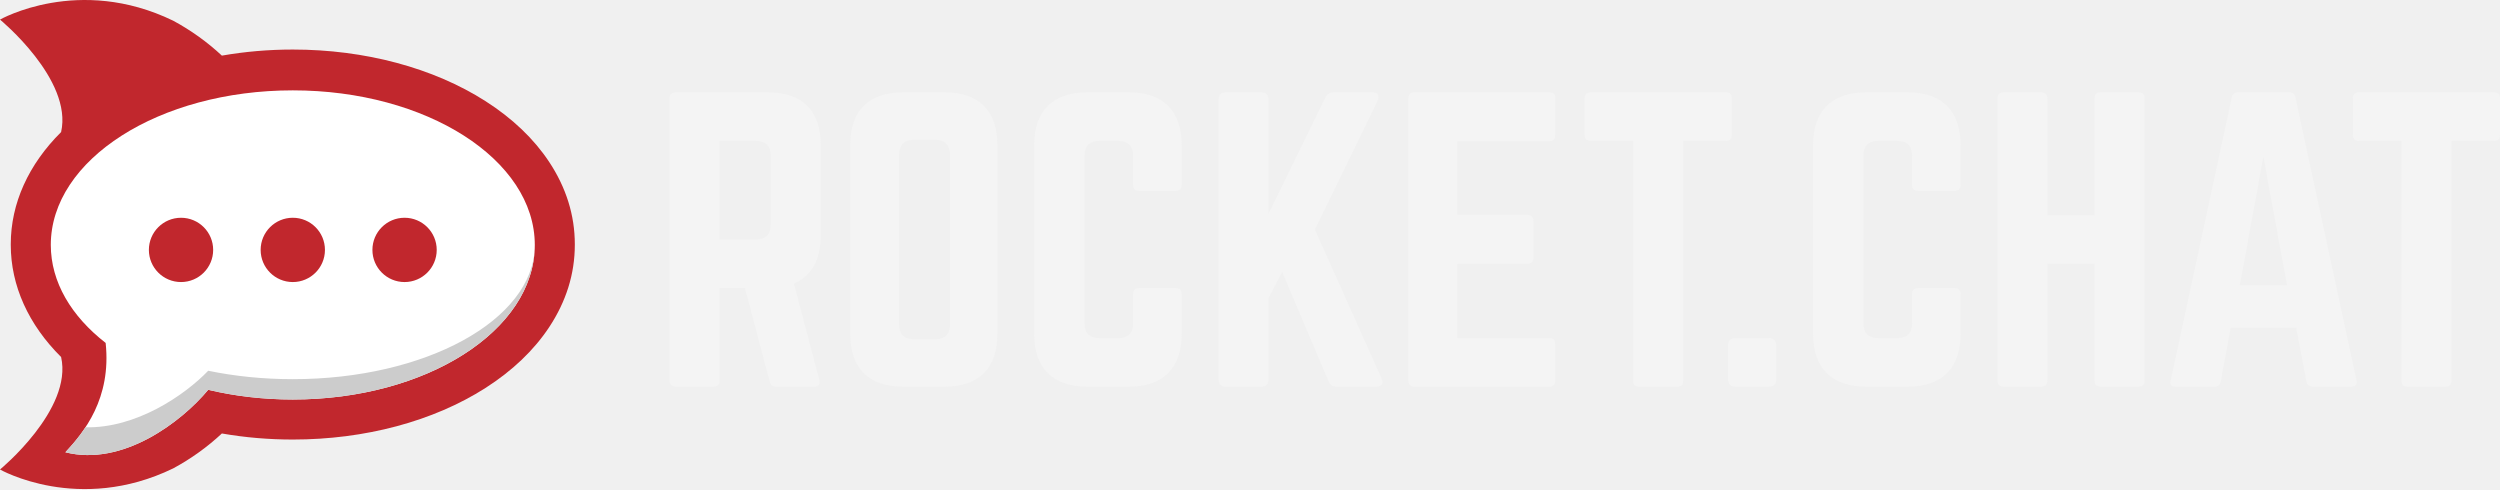
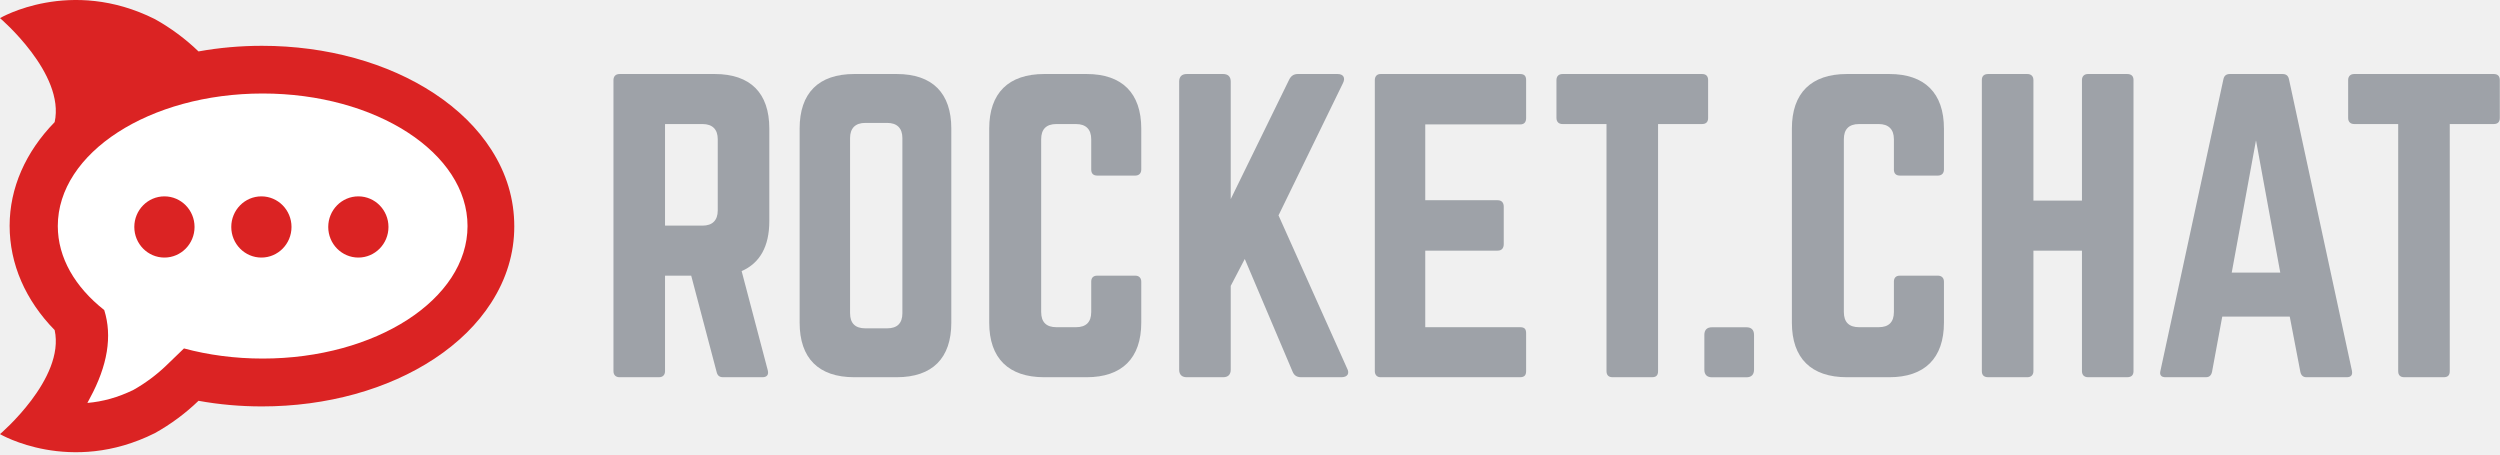
- <svg xmlns="http://www.w3.org/2000/svg" version="1.1" id="Layer_1" x="0px" y="0px" width="435.721px" height="85.242px" viewBox="62.402 -18.766 435.721 85.242" enable-background="new 62.402 -18.766 435.721 85.242" xml:space="preserve">
-   <g>
-     <path fill="#F4F4F4" d="M205.456,22.207c0,4.297-1.603,7.119-4.681,8.465l4.425,16.803c0.192,0.771-0.192,1.154-0.898,1.154h-6.67   c-0.641,0-0.961-0.32-1.09-0.898l-4.297-16.289h-4.425v16.162c0,0.642-0.384,1.025-1.026,1.025h-6.67   c-0.641,0-1.026-0.385-1.026-1.025V-1.651c0-0.641,0.385-1.026,1.026-1.026h16.097c6.028,0,9.235,3.207,9.235,9.235V22.207   L205.456,22.207z M194.169,22.976c1.667,0,2.565-0.898,2.565-2.565V8.354c0-1.667-0.898-2.564-2.565-2.564h-6.349v17.187   L194.169,22.976L194.169,22.976z" />
-     <path fill="#F4F4F4" d="M210.583,6.558c0-6.028,3.206-9.235,9.235-9.235h7.183c6.028,0,9.235,3.207,9.235,9.235v32.836   c0,6.027-3.207,9.234-9.235,9.234h-7.183c-6.029,0-9.235-3.207-9.235-9.234V6.558z M225.397,40.355   c1.667,0,2.565-0.834,2.565-2.565V8.162c0-1.667-0.898-2.565-2.565-2.565h-3.719c-1.667,0-2.565,0.898-2.565,2.565v29.629   c0,1.73,0.898,2.564,2.565,2.564H225.397L225.397,40.355z" />
-     <path fill="#F4F4F4" d="M268.362,13.484c0,0.642-0.385,1.026-1.025,1.026h-6.413c-0.706,0-1.026-0.384-1.026-1.026v-5.13   c0-1.667-0.897-2.564-2.564-2.564h-3.335c-1.731,0-2.565,0.897-2.565,2.564V37.6c0,1.731,0.897,2.563,2.565,2.563h3.335   c1.667,0,2.564-0.833,2.564-2.563v-5.132c0-0.642,0.32-1.026,1.026-1.026h6.413c0.643,0,1.025,0.384,1.025,1.026v6.927   c0,6.027-3.271,9.234-9.234,9.234h-7.183c-6.028,0-9.299-3.207-9.299-9.234V6.558c0-6.028,3.271-9.235,9.299-9.235h7.183   c5.964,0,9.234,3.207,9.234,9.235V13.484z" />
-     <path fill="#F4F4F4" d="M295.422,48.629c-0.771,0-1.218-0.32-1.476-0.961l-8.079-19.048l-2.374,4.554v14.172   c0,0.834-0.448,1.283-1.282,1.283h-6.157c-0.834,0-1.283-0.449-1.283-1.283v-48.74c0-0.833,0.449-1.283,1.283-1.283h6.157   c0.833,0,1.282,0.449,1.282,1.283v19.881l9.876-20.202c0.321-0.641,0.771-0.962,1.476-0.962h6.733c0.962,0,1.347,0.642,0.897,1.539   l-10.901,22.382l11.606,25.91c0.449,0.834,0.064,1.475-0.961,1.475H295.422z" />
-     <path fill="#F4F4F4" d="M333.45,4.763c0,0.641-0.257,1.09-1.026,1.09h-16.033v12.826h12.249c0.643,0,1.026,0.385,1.026,1.09v6.349   c0,0.706-0.385,1.091-1.026,1.091h-12.249v12.954h16.033c0.771,0,1.026,0.321,1.026,1.026v6.414c0,0.641-0.257,1.024-1.026,1.024   h-23.6c-0.578,0-0.963-0.385-0.963-1.024V-1.651c0-0.641,0.385-1.026,0.963-1.026h23.6c0.771,0,1.026,0.385,1.026,1.026V4.763z" />
-     <path fill="#F4F4F4" d="M363.204-2.677c0.705,0,1.026,0.385,1.026,1.026v6.414c0,0.641-0.321,1.026-1.026,1.026h-7.439v41.814   c0,0.705-0.32,1.024-1.025,1.024h-6.67c-0.643,0-1.026-0.319-1.026-1.024V5.789h-7.438c-0.643,0-1.026-0.385-1.026-1.026v-6.414   c0-0.641,0.385-1.026,1.026-1.026H363.204z" />
-     <path fill="#F4F4F4" d="M363.585,41.445c0-0.834,0.449-1.282,1.283-1.282h5.836c0.834,0,1.282,0.448,1.282,1.282v5.899   c0,0.835-0.448,1.283-1.282,1.283h-5.836c-0.834,0-1.283-0.448-1.283-1.283V41.445z" />
-     <path fill="#F4F4F4" d="M404.114,13.484c0,0.642-0.386,1.026-1.026,1.026h-6.413c-0.705,0-1.025-0.384-1.025-1.026v-5.13   c0-1.667-0.897-2.564-2.564-2.564h-3.335c-1.732,0-2.565,0.897-2.565,2.564V37.6c0,1.731,0.897,2.563,2.565,2.563h3.335   c1.667,0,2.564-0.833,2.564-2.563v-5.132c0-0.642,0.32-1.026,1.025-1.026h6.413c0.643,0,1.026,0.384,1.026,1.026v6.927   c0,6.027-3.271,9.234-9.235,9.234h-7.183c-6.028,0-9.299-3.207-9.299-9.234V6.558c0-6.028,3.271-9.235,9.299-9.235h7.183   c5.965,0,9.235,3.207,9.235,9.235V13.484z" />
-     <path fill="#F4F4F4" d="M427.455-1.651c0-0.641,0.384-1.026,1.025-1.026h6.605c0.77,0,1.089,0.385,1.089,1.026v49.254   c0,0.641-0.32,1.024-1.089,1.024h-6.605c-0.643,0-1.025-0.385-1.025-1.024V27.209h-8.209v20.395c0,0.642-0.385,1.025-1.026,1.025   h-6.604c-0.771,0-1.091-0.385-1.091-1.025V-1.651c0-0.641,0.32-1.026,1.091-1.026h6.604c0.643,0,1.026,0.385,1.026,1.026v20.394   h8.209V-1.651L427.455-1.651z" />
-     <path fill="#F4F4F4" d="M465.419,48.629c-0.577,0-0.897-0.32-1.026-0.898l-1.795-9.362h-11.416l-1.73,9.362   c-0.129,0.578-0.449,0.898-1.026,0.898h-6.861c-0.705,0-1.026-0.385-0.835-1.09l10.646-49.318c0.129-0.641,0.513-0.898,1.09-0.898   h8.915c0.577,0,0.962,0.257,1.09,0.898l10.646,49.318c0.129,0.705-0.128,1.09-0.897,1.09H465.419z M456.889,8.546l-4.104,22.382   h8.209L456.889,8.546z" />
-     <path fill="#F4F4F4" d="M497.097-2.677c0.705,0,1.026,0.385,1.026,1.026v6.414c0,0.641-0.321,1.026-1.026,1.026h-7.438v41.814   c0,0.705-0.321,1.024-1.026,1.024h-6.67c-0.641,0-1.025-0.319-1.025-1.024V5.789h-7.438c-0.642,0-1.025-0.385-1.025-1.026v-6.414   c0-0.641,0.385-1.026,1.025-1.026H497.097z" />
-   </g>
-   <path fill="#C1272D" d="M162.586,23.788c0-5.031-1.505-9.854-4.474-14.339c-2.666-4.025-6.401-7.588-11.1-10.591  c-9.074-5.796-21-8.989-33.579-8.989c-4.202,0-8.344,0.355-12.361,1.059c-2.492-2.333-5.41-4.432-8.497-6.091  c-16.494-7.994-30.172-0.188-30.172-0.188S75.12-4.904,73.052,4.253c-5.689,5.644-8.773,12.45-8.773,19.535  c0,0.022,0.001,0.045,0.001,0.068c0,0.022-0.001,0.044-0.001,0.068c0,7.085,3.083,13.891,8.773,19.534  c2.068,9.158-10.649,19.605-10.649,19.605s13.678,7.805,30.172-0.188c3.087-1.659,6.004-3.759,8.497-6.091  c4.018,0.703,8.159,1.058,12.361,1.058c12.58,0,24.505-3.191,33.579-8.987c4.699-3.003,8.434-6.565,11.1-10.592  c2.969-4.484,4.474-9.309,4.474-14.338c0-0.023-0.001-0.045-0.001-0.068S162.586,23.81,162.586,23.788z" />
-   <path fill="#FFFFFF" d="M113.433-3.018c23.293,0,42.177,12.062,42.177,26.941c0,14.878-18.884,26.941-42.177,26.941  c-5.187,0-10.154-0.6-14.743-1.693c-4.664,5.61-14.924,13.411-24.891,10.89c3.242-3.482,8.045-9.366,7.017-19.058  c-5.974-4.648-9.56-10.597-9.56-17.08C71.255,9.043,90.139-3.018,113.433-3.018" />
-   <g>
-     <g>
-       <circle fill="#C1272D" cx="113.433" cy="24.79" r="5.603" />
+ <svg xmlns="http://www.w3.org/2000/svg" width="1000px" height="182px" viewBox="0 0 1000 182" version="1.1">
+   <g id="logo" stroke="none" stroke-width="1" fill="none" fill-rule="evenodd">
+     <g id="type" transform="translate(245.1547, 29.58178)" fill="#9ea2a8" fill-rule="nonzero">
+       <path d="M62.572,58.849 C62.572,69.006 58.78,75.677 51.501,78.859 L61.966,118.58 C62.42,120.403 61.512,121.308 59.842,121.308 L44.067,121.308 C42.551,121.308 41.794,120.552 41.489,119.186 L31.326,80.68 L20.86,80.68 L20.86,118.885 C20.86,120.403 19.952,121.308 18.434,121.308 L2.658,121.308 C1.142,121.308 0.232,120.398 0.232,118.885 L0.232,2.45 C0.232,0.935 1.142,0.024 2.658,0.024 L40.73,0.024 C54.987,0.024 62.572,7.606 62.572,21.855 L62.572,58.849 Z M35.877,60.666 C39.819,60.666 41.943,58.544 41.943,54.603 L41.943,26.101 C41.943,22.16 39.819,20.04 35.877,20.04 L20.86,20.04 L20.86,60.669 L35.877,60.666 Z" id="Shape" />
+       <path d="M74.698,21.855 C74.698,7.606 82.28,0.024 96.54,0.024 L113.528,0.024 C127.785,0.024 135.37,7.606 135.37,21.855 L135.37,99.478 C135.37,113.725 127.785,121.306 113.528,121.306 L96.54,121.306 C82.28,121.306 74.698,113.725 74.698,99.478 L74.698,21.855 Z M109.735,101.749 C113.677,101.749 115.801,99.778 115.801,95.686 L115.801,25.647 C115.801,21.706 113.677,19.584 109.735,19.584 L100.939,19.584 C96.996,19.584 94.872,21.706 94.872,25.647 L94.872,95.688 C94.872,99.778 96.996,101.749 100.939,101.749 L109.735,101.749 Z" id="Shape" />
+       <path d="M211.352,38.228 C211.352,39.746 210.442,40.653 208.928,40.653 L193.761,40.653 C192.091,40.653 191.334,39.746 191.334,38.228 L191.334,26.101 C191.334,22.16 189.212,20.04 185.27,20.04 L177.382,20.04 C173.288,20.04 171.315,22.16 171.315,26.101 L171.315,95.237 C171.315,99.329 173.437,101.295 177.382,101.295 L185.27,101.295 C189.212,101.295 191.334,99.326 191.334,95.237 L191.334,83.105 C191.334,81.587 192.091,80.68 193.761,80.68 L208.928,80.68 C210.449,80.68 211.352,81.587 211.352,83.105 L211.352,99.48 C211.352,113.727 203.616,121.308 189.513,121.308 L172.524,121.308 C158.267,121.308 150.531,113.727 150.531,99.48 L150.531,21.855 C150.531,7.606 158.267,0.024 172.524,0.024 L189.513,0.024 C203.618,0.024 211.352,7.606 211.352,21.855 L211.352,38.228 Z" id="Shape" />
+       <path d="M275.353,121.308 C273.529,121.308 272.472,120.552 271.862,119.037 L252.754,74.008 L247.139,84.774 L247.139,118.276 C247.139,120.247 246.079,121.308 244.107,121.308 L229.545,121.308 C227.572,121.308 226.51,120.247 226.51,118.276 L226.51,3.057 C226.51,1.088 227.572,0.024 229.545,0.024 L244.107,0.024 C246.077,0.024 247.139,1.086 247.139,3.057 L247.139,50.055 L270.497,2.299 C271.256,0.783 272.321,0.024 273.988,0.024 L289.912,0.024 C292.188,0.024 293.098,1.542 292.034,3.663 L266.252,56.572 L293.701,117.822 C294.763,119.793 293.853,121.308 291.428,121.308 L275.353,121.308 Z" id="Shape" />
+       <path d="M365.294,17.612 C365.294,19.127 364.686,20.189 362.867,20.189 L324.947,20.189 L324.947,50.509 L353.917,50.509 C355.438,50.509 356.344,51.419 356.344,53.085 L356.344,68.094 C356.344,69.763 355.433,70.673 353.917,70.673 L324.947,70.673 L324.947,101.295 L362.867,101.295 C364.691,101.295 365.294,102.054 365.294,103.721 L365.294,118.883 C365.294,120.398 364.686,121.304 362.867,121.304 L307.05,121.304 C305.683,121.304 304.772,120.394 304.772,118.883 L304.772,2.45 C304.772,0.935 305.683,0.024 307.05,0.024 L362.867,0.024 C364.691,0.024 365.294,0.935 365.294,2.45 L365.294,17.612 Z" id="Shape" />
+       <path d="M435.666,0.024 C437.333,0.024 438.092,0.935 438.092,2.45 L438.092,17.612 C438.092,19.127 437.333,20.037 435.666,20.037 L418.071,20.037 L418.071,118.883 C418.071,120.55 417.315,121.304 415.647,121.304 L399.872,121.304 C398.351,121.304 397.445,120.55 397.445,118.883 L397.445,20.037 L379.853,20.037 C378.333,20.037 377.427,19.127 377.427,17.612 L377.427,2.45 C377.427,0.935 378.337,0.024 379.853,0.024 L435.666,0.024 Z" id="Shape" />
+       <path d="M436.586,104.357 C436.586,102.385 437.648,101.326 439.621,101.326 L453.424,101.326 C455.396,101.326 456.456,102.385 456.456,104.357 L456.456,118.301 C456.456,120.275 455.396,121.334 453.424,121.334 L439.621,121.334 C437.648,121.334 436.586,120.275 436.586,118.301 L436.586,104.357 Z" id="Shape" />
+       <path d="M532.423,38.228 C532.423,39.746 531.51,40.653 529.996,40.653 L514.829,40.653 C513.161,40.653 512.404,39.746 512.404,38.228 L512.404,26.101 C512.404,22.16 510.283,20.04 506.34,20.04 L498.453,20.04 C494.356,20.04 492.386,22.16 492.386,26.101 L492.386,95.237 C492.386,99.329 494.508,101.295 498.453,101.295 L506.34,101.295 C510.283,101.295 512.404,99.326 512.404,95.237 L512.404,83.105 C512.404,81.587 513.161,80.68 514.829,80.68 L529.996,80.68 C531.517,80.68 532.423,81.587 532.423,83.105 L532.423,99.48 C532.423,113.727 524.687,121.308 510.581,121.308 L493.592,121.308 C479.335,121.308 471.599,113.727 471.599,99.48 L471.599,21.855 C471.599,7.606 479.335,0.024 493.592,0.024 L510.581,0.024 C524.689,0.024 532.423,7.606 532.423,21.855 L532.423,38.228 Z" id="Shape" />
+       <path d="M587.627,2.45 C587.627,0.935 588.535,0.024 590.051,0.024 L605.673,0.024 C607.494,0.024 608.249,0.935 608.249,2.45 L608.249,118.883 C608.249,120.398 607.492,121.304 605.673,121.304 L590.051,121.304 C588.531,121.304 587.627,120.394 587.627,118.883 L587.627,70.673 L568.212,70.673 L568.212,118.885 C568.212,120.403 567.301,121.308 565.785,121.308 L550.166,121.308 C548.342,121.308 547.586,120.398 547.586,118.885 L547.586,2.45 C547.586,0.935 548.342,0.024 550.166,0.024 L565.785,0.024 C567.306,0.024 568.212,0.935 568.212,2.45 L568.212,50.66 L587.627,50.66 L587.627,2.45 Z" id="Shape" />
+       <path d="M677.417,121.308 C676.052,121.308 675.295,120.552 674.99,119.186 L670.745,97.055 L643.745,97.055 L639.653,119.186 C639.348,120.552 638.591,121.308 637.226,121.308 L620.999,121.308 C619.332,121.308 618.573,120.398 619.024,118.732 L644.203,2.147 C644.508,0.632 645.417,0.024 646.781,0.024 L667.866,0.024 C669.231,0.024 670.142,0.632 670.444,2.147 L695.624,118.732 C695.929,120.398 695.321,121.308 693.502,121.308 L677.417,121.308 Z M657.242,26.555 L647.536,79.464 L666.951,79.464 L657.242,26.555 Z" id="Shape" />
+       <path d="M752.339,0.024 C754.007,0.024 754.766,0.935 754.766,2.45 L754.766,17.612 C754.766,19.127 754.007,20.037 752.339,20.037 L734.747,20.037 L734.747,118.883 C734.747,120.55 733.988,121.304 732.321,121.304 L716.545,121.304 C715.029,121.304 714.121,120.55 714.121,118.883 L714.121,20.037 L696.529,20.037 C695.011,20.037 694.105,19.127 694.105,17.612 L694.105,2.45 C694.105,0.935 695.016,0.024 696.529,0.024 L752.339,0.024 Z" id="Shape" />
    </g>
-     <g>
-       <circle fill="#C1272D" cx="132.913" cy="24.79" r="5.603" />
-     </g>
-     <g>
-       <circle fill="#C1272D" cx="93.952" cy="24.79" r="5.602" />
+     <g id="icon">
+       <path d="M180.33,70.211 L180.334,70.217 C180.333,70.216 180.333,70.215 180.332,70.214 C180.331,70.213 180.331,70.212 180.33,70.211 Z M61.954,7.644 C68.293,11.165 74.285,15.619 79.402,20.57 C87.65,19.076 96.155,18.323 104.783,18.323 C130.613,18.323 155.101,25.098 173.733,37.398 C183.382,43.771 191.051,51.332 196.526,59.873 C202.622,69.391 205.712,79.625 205.712,90.592 C205.712,101.264 202.622,111.503 196.526,121.019 C191.051,129.564 183.382,137.123 173.733,143.496 C155.101,155.795 130.615,162.567 104.783,162.567 C96.155,162.567 87.652,161.814 79.402,160.322 C74.283,165.271 68.293,169.727 61.954,173.247 C28.086,190.209 0,173.646 0,173.646 C0,173.646 26.113,151.477 21.866,132.043 C10.183,120.068 3.852,105.625 3.852,90.302 C3.852,75.267 10.185,60.824 21.866,48.847 C26.112,29.418 0.009,7.253 2.14766577e-06,7.245 C0.008,7.24 28.091,-9.317 61.954,7.644 Z" id="rocket" fill="#DB2323" fill-rule="nonzero" />
+       <path d="M41.697,124.026 C30.089,114.879 23.121,103.173 23.121,90.414 C23.121,61.136 59.809,37.402 105.066,37.402 C150.323,37.402 187.011,61.136 187.011,90.414 C187.011,119.691 150.323,143.425 105.066,143.425 C93.912,143.425 83.279,141.983 73.587,139.372 L66.501,146.206 C62.651,149.919 58.138,153.28 53.434,155.928 C47.199,158.989 41.043,160.66 34.951,161.17 C35.295,160.545 35.611,159.912 35.951,159.286 C43.051,146.208 44.966,134.455 41.697,124.026 Z" id="bubble" fill="#FFF" />
+       <path d="M65.77,103.026 C59.117,103.026 53.723,97.546 53.723,90.785 C53.723,84.025 59.117,78.545 65.77,78.545 C72.424,78.545 77.818,84.025 77.818,90.785 C77.818,97.546 72.424,103.026 65.77,103.026 Z M104.556,103.026 C97.903,103.026 92.509,97.546 92.509,90.785 C92.509,84.025 97.903,78.545 104.556,78.545 C111.21,78.545 116.603,84.025 116.603,90.785 C116.603,97.546 111.21,103.026 104.556,103.026 Z M143.342,103.026 C136.689,103.026 131.295,97.546 131.295,90.785 C131.295,84.025 136.689,78.545 143.342,78.545 C149.996,78.545 155.389,84.025 155.389,90.785 C155.389,97.546 149.996,103.026 143.342,103.026 Z" id="circles" fill="#DB2323" fill-rule="nonzero" />
    </g>
  </g>
-   <g>
-     <path fill="#CCCCCC" d="M113.433,47.319c-5.187,0-10.154-0.52-14.743-1.468c-4.118,4.294-12.6,10.066-21.39,9.854   c-1.158,1.755-2.417,3.19-3.501,4.355c9.967,2.521,20.227-5.279,24.891-10.89c4.589,1.094,9.557,1.693,14.743,1.693   c23.106,0,41.87-11.871,42.169-26.585C155.303,37.032,136.539,47.319,113.433,47.319z" />
-   </g>
</svg>
